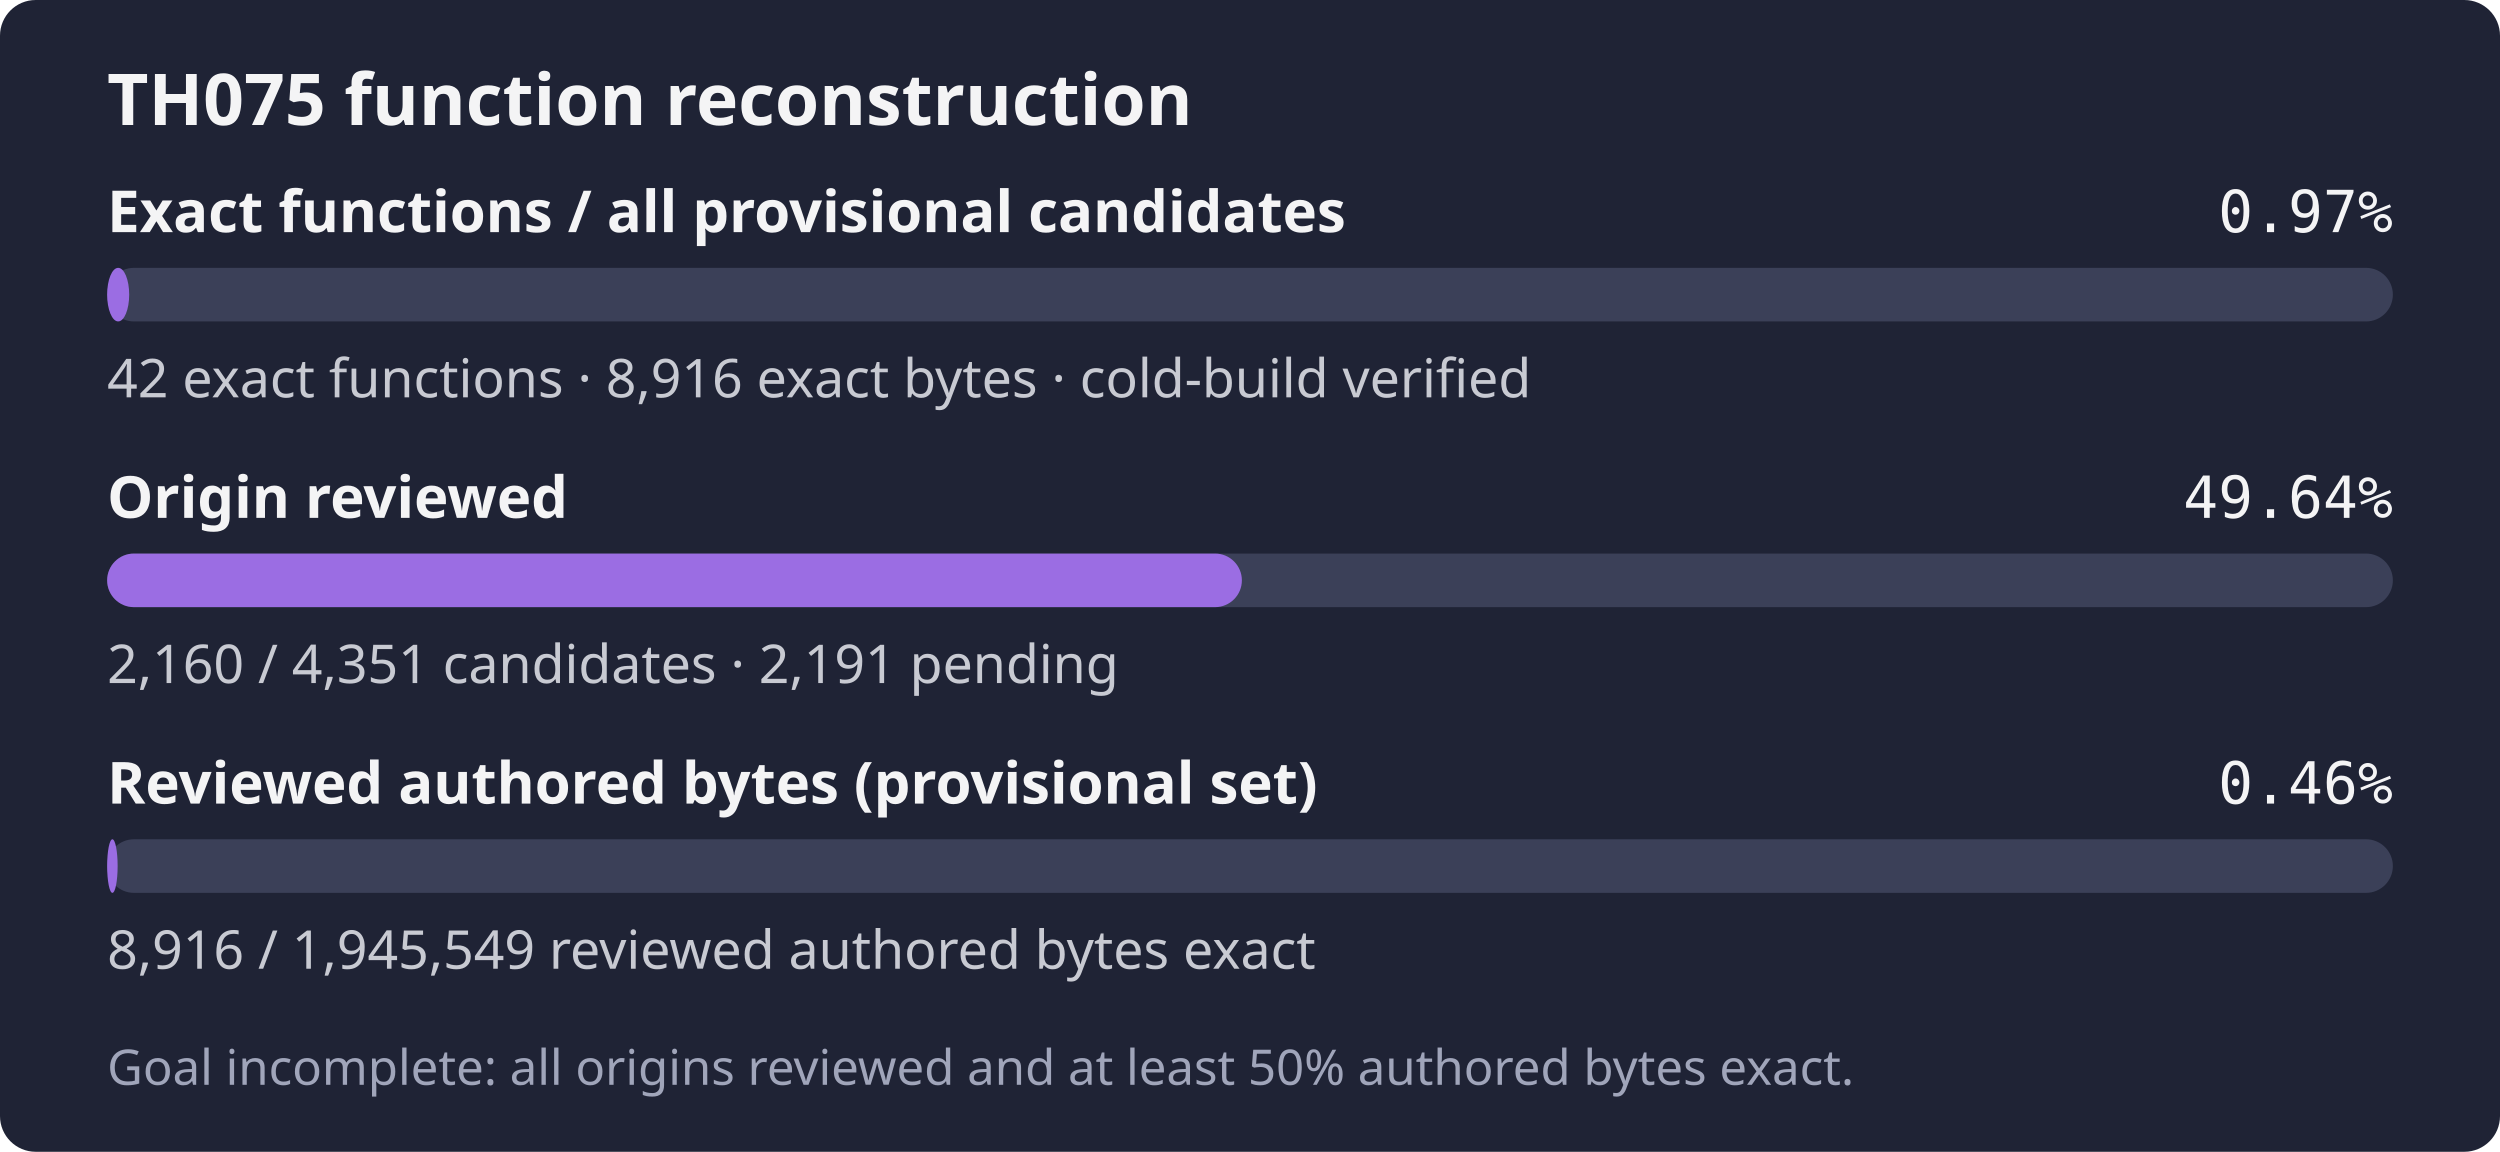
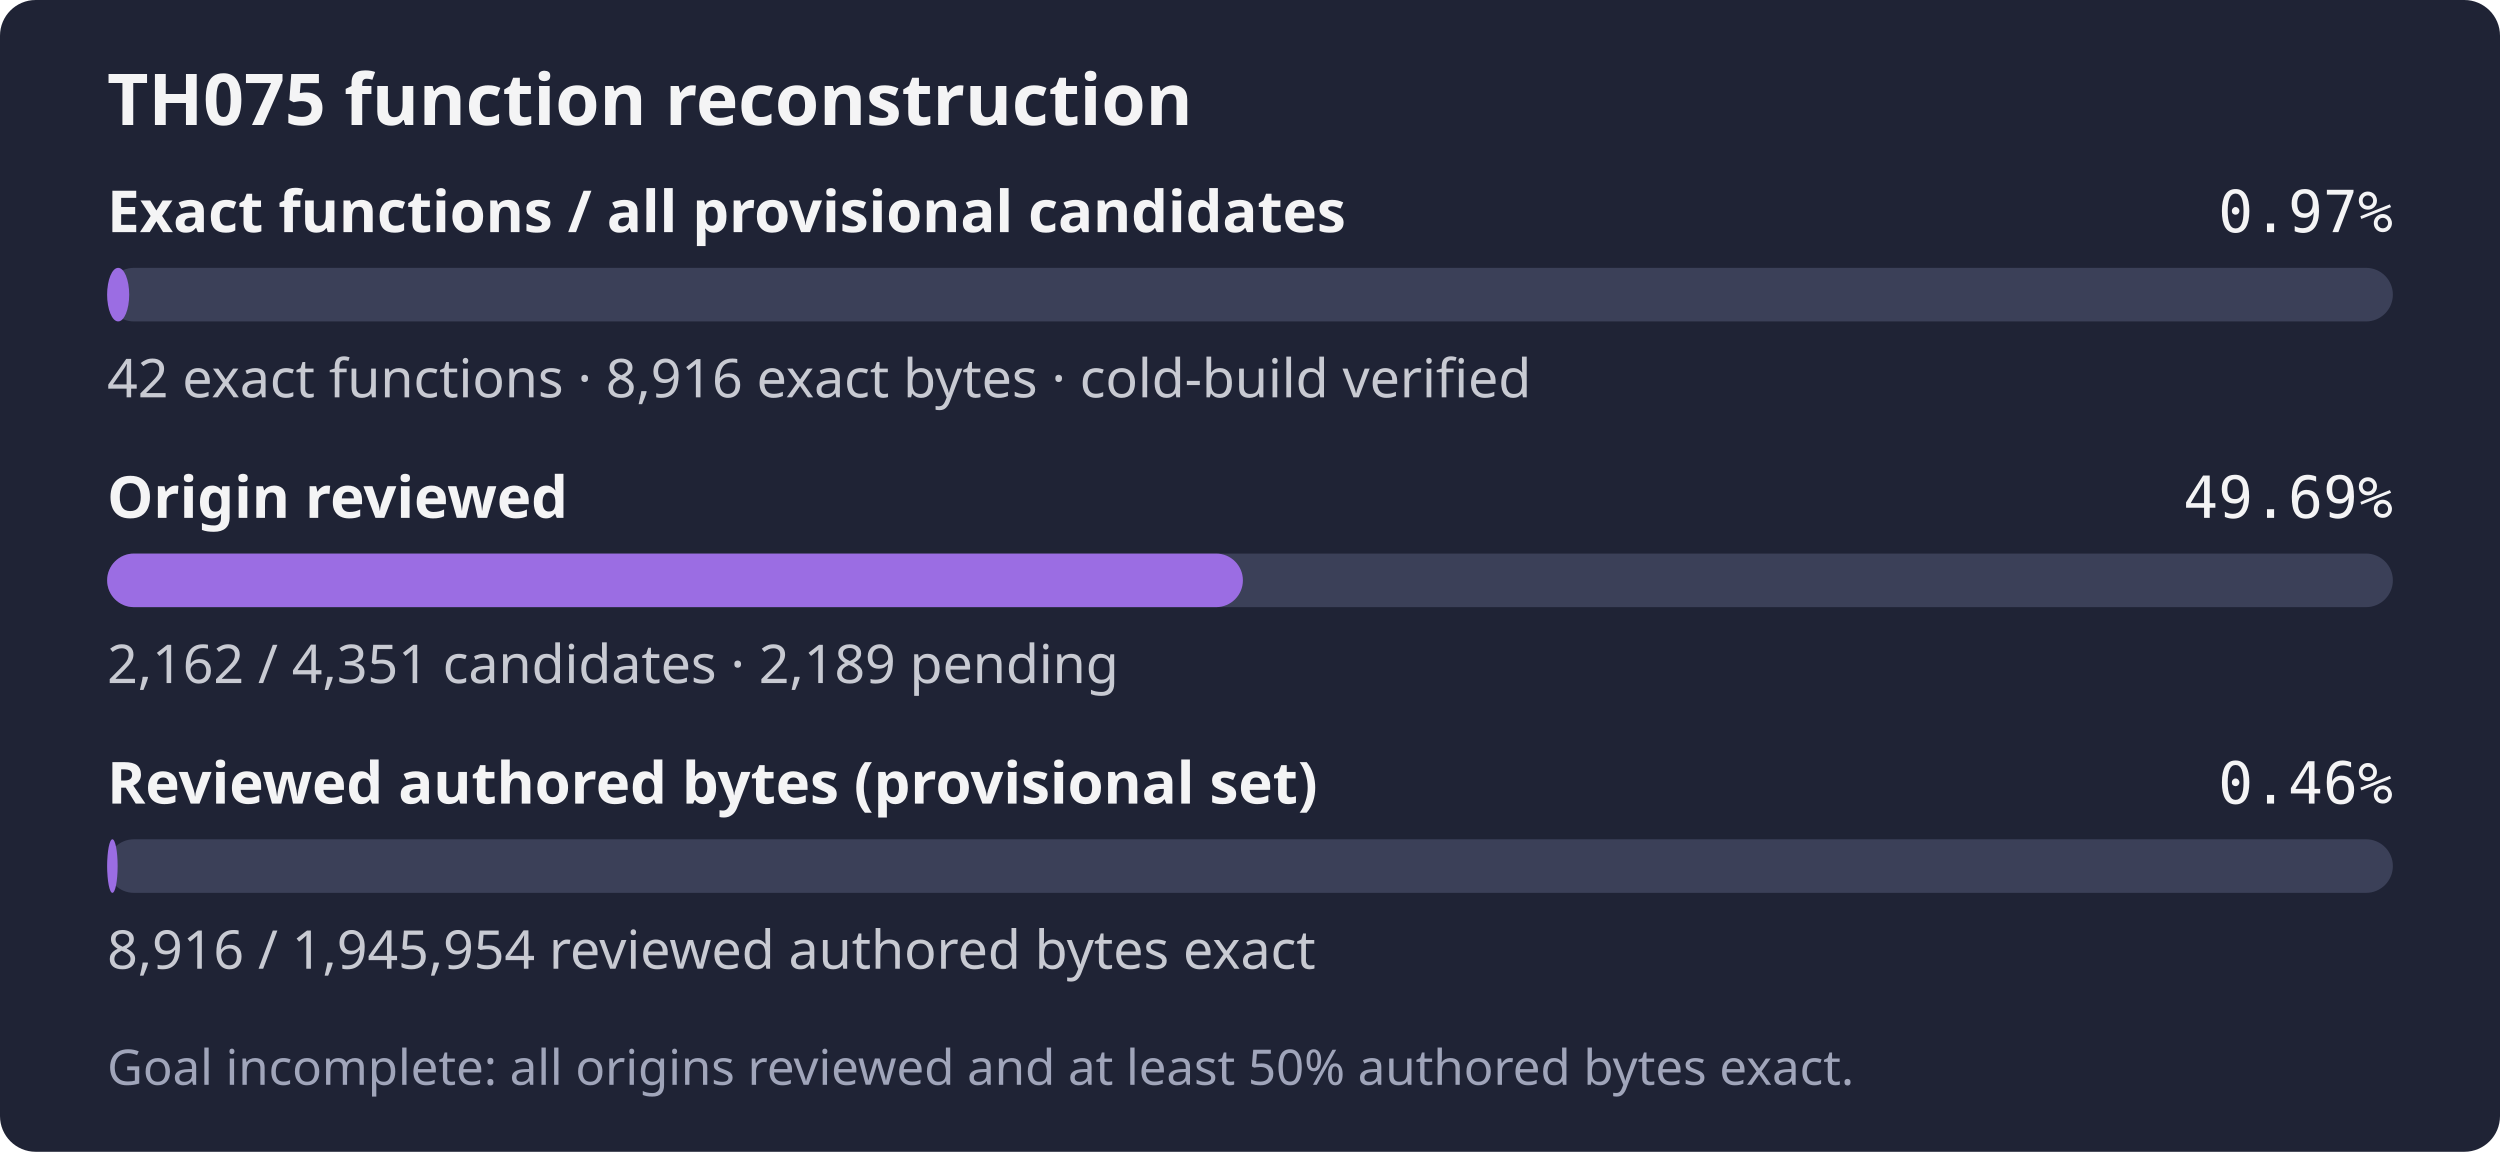
- <svg xmlns="http://www.w3.org/2000/svg" width="560" height="258" role="img" aria-label="TH075: 42 exact functions, 8,916 exact bytes; 2,160 of 4,351 candidates reviewed; Goal incomplete: all origins reviewed and at least 50% authored bytes exact.">
+ <svg xmlns="http://www.w3.org/2000/svg" width="560" height="258" role="img" aria-label="TH075: 42 exact functions, 8,916 exact bytes; 2,162 of 4,351 candidates reviewed; Goal incomplete: all origins reviewed and at least 50% authored bytes exact.">
  <rect width="560" height="258" rx="8" fill="#1f2335" />
  <text x="24" y="28" fill="#f4f4f5" font-family="sans-serif" font-size="16" font-weight="600">TH075 function reconstruction</text>
  <text x="24" y="52" fill="#f4f4f5" font-family="sans-serif" font-size="13" font-weight="600">Exact functions / all provisional candidates</text>
  <text x="536" y="52" fill="#f4f4f5" text-anchor="end" font-family="monospace" font-size="13">0.97%</text>
  <rect x="24" y="60" width="512" height="12" rx="6" fill="#3b4058" />
  <rect x="24" y="60" width="4.94" height="12" rx="6" fill="#9b6de3" />
  <text x="24" y="89" fill="#c8cad2" font-family="sans-serif" font-size="12">42 exact functions · 8,916 exact bytes · cold-build verified</text>
  <text x="24" y="116" fill="#f4f4f5" font-family="sans-serif" font-size="13" font-weight="600">Origin reviewed</text>
-   <text x="536" y="116" fill="#f4f4f5" text-anchor="end" font-family="monospace" font-size="13">49.64%</text>
+   <text x="536" y="116" fill="#f4f4f5" text-anchor="end" font-family="monospace" font-size="13">49.69%</text>
  <rect x="24" y="124" width="512" height="12" rx="6" fill="#3b4058" />
-   <rect x="24" y="124" width="254.18" height="12" rx="6" fill="#9b6de3" />
-   <text x="24" y="153" fill="#c8cad2" font-family="sans-serif" font-size="12">2,160 / 4,351 candidates · 2,191 pending</text>
+   <rect x="24" y="124" width="254.41" height="12" rx="6" fill="#9b6de3" />
+   <text x="24" y="153" fill="#c8cad2" font-family="sans-serif" font-size="12">2,162 / 4,351 candidates · 2,189 pending</text>
  <text x="24" y="180" fill="#f4f4f5" font-family="sans-serif" font-size="13" font-weight="600">Reviewed authored bytes (provisional set)</text>
  <text x="536" y="180" fill="#f4f4f5" text-anchor="end" font-family="monospace" font-size="13">0.46%</text>
  <rect x="24" y="188" width="512" height="12" rx="6" fill="#3b4058" />
  <rect x="24" y="188" width="2.35" height="12" rx="6" fill="#9b6de3" />
-   <text x="24" y="217" fill="#c8cad2" font-family="sans-serif" font-size="12">8,916 / 1,945,549 reviewed authored bytes exact</text>
+   <text x="24" y="217" fill="#c8cad2" font-family="sans-serif" font-size="12">8,916 / 1,945,954 reviewed authored bytes exact</text>
  <text x="24" y="243" fill="#a0a5ba" font-family="sans-serif" font-size="11">Goal incomplete: all origins reviewed and at least 50% authored bytes exact.</text>
</svg>
